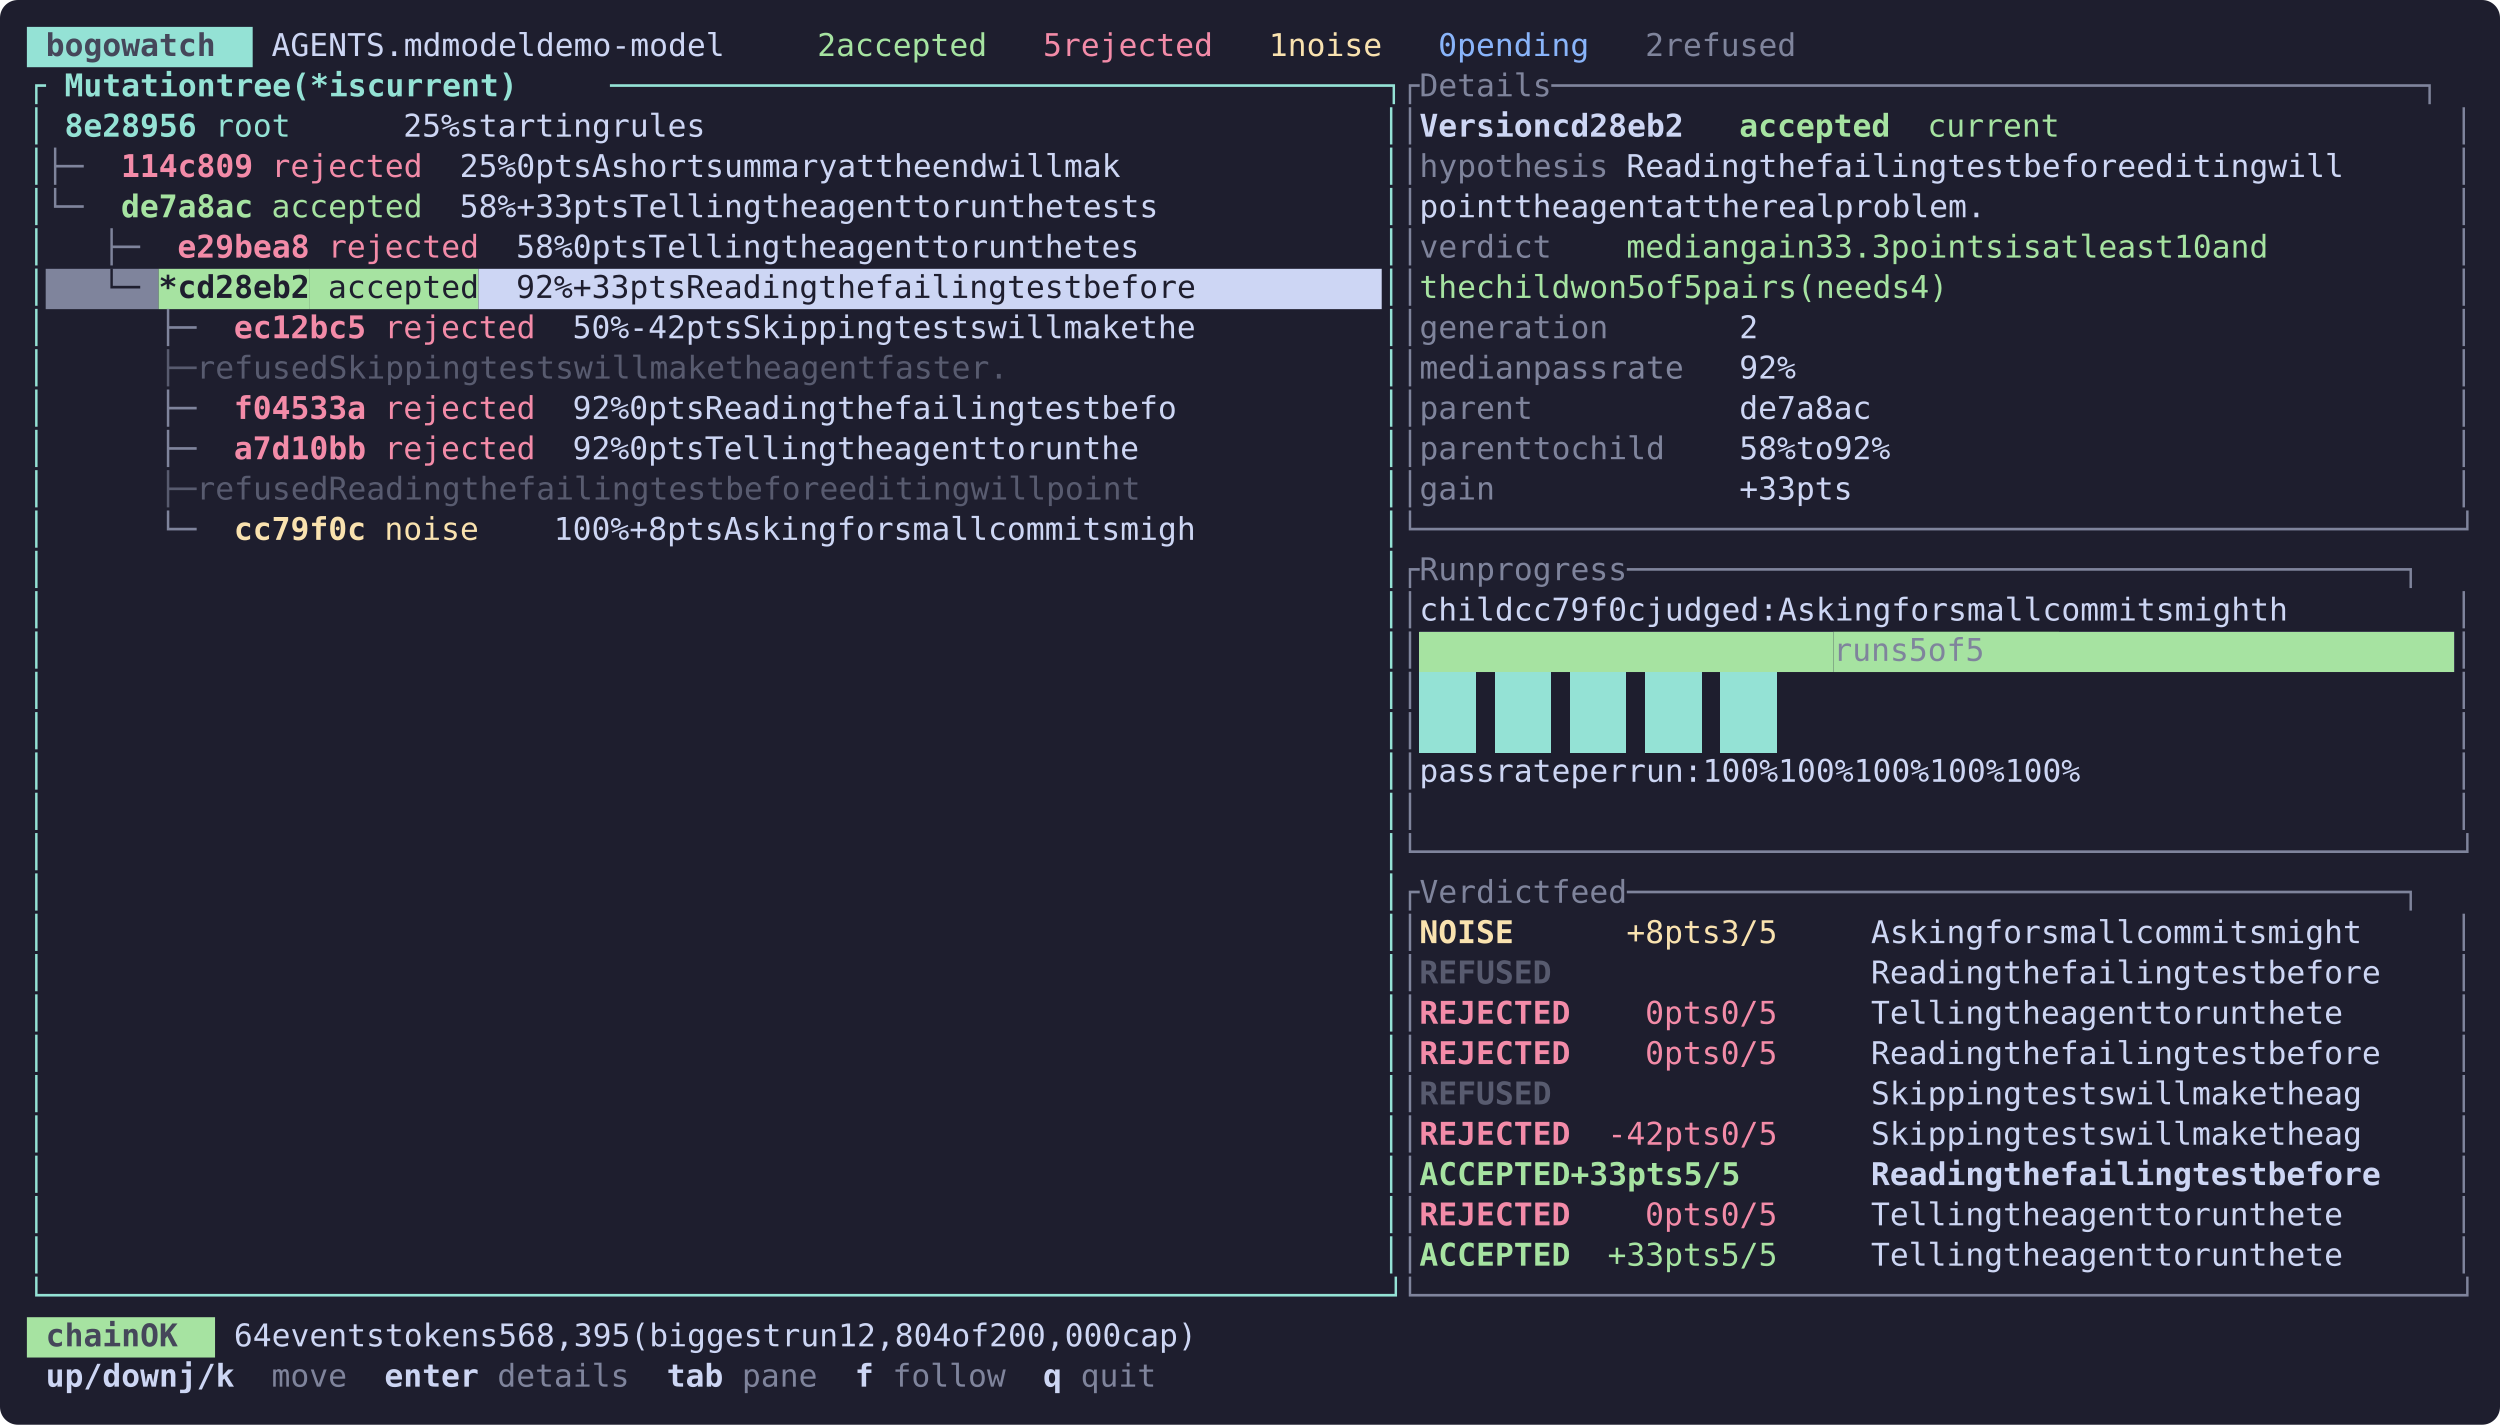
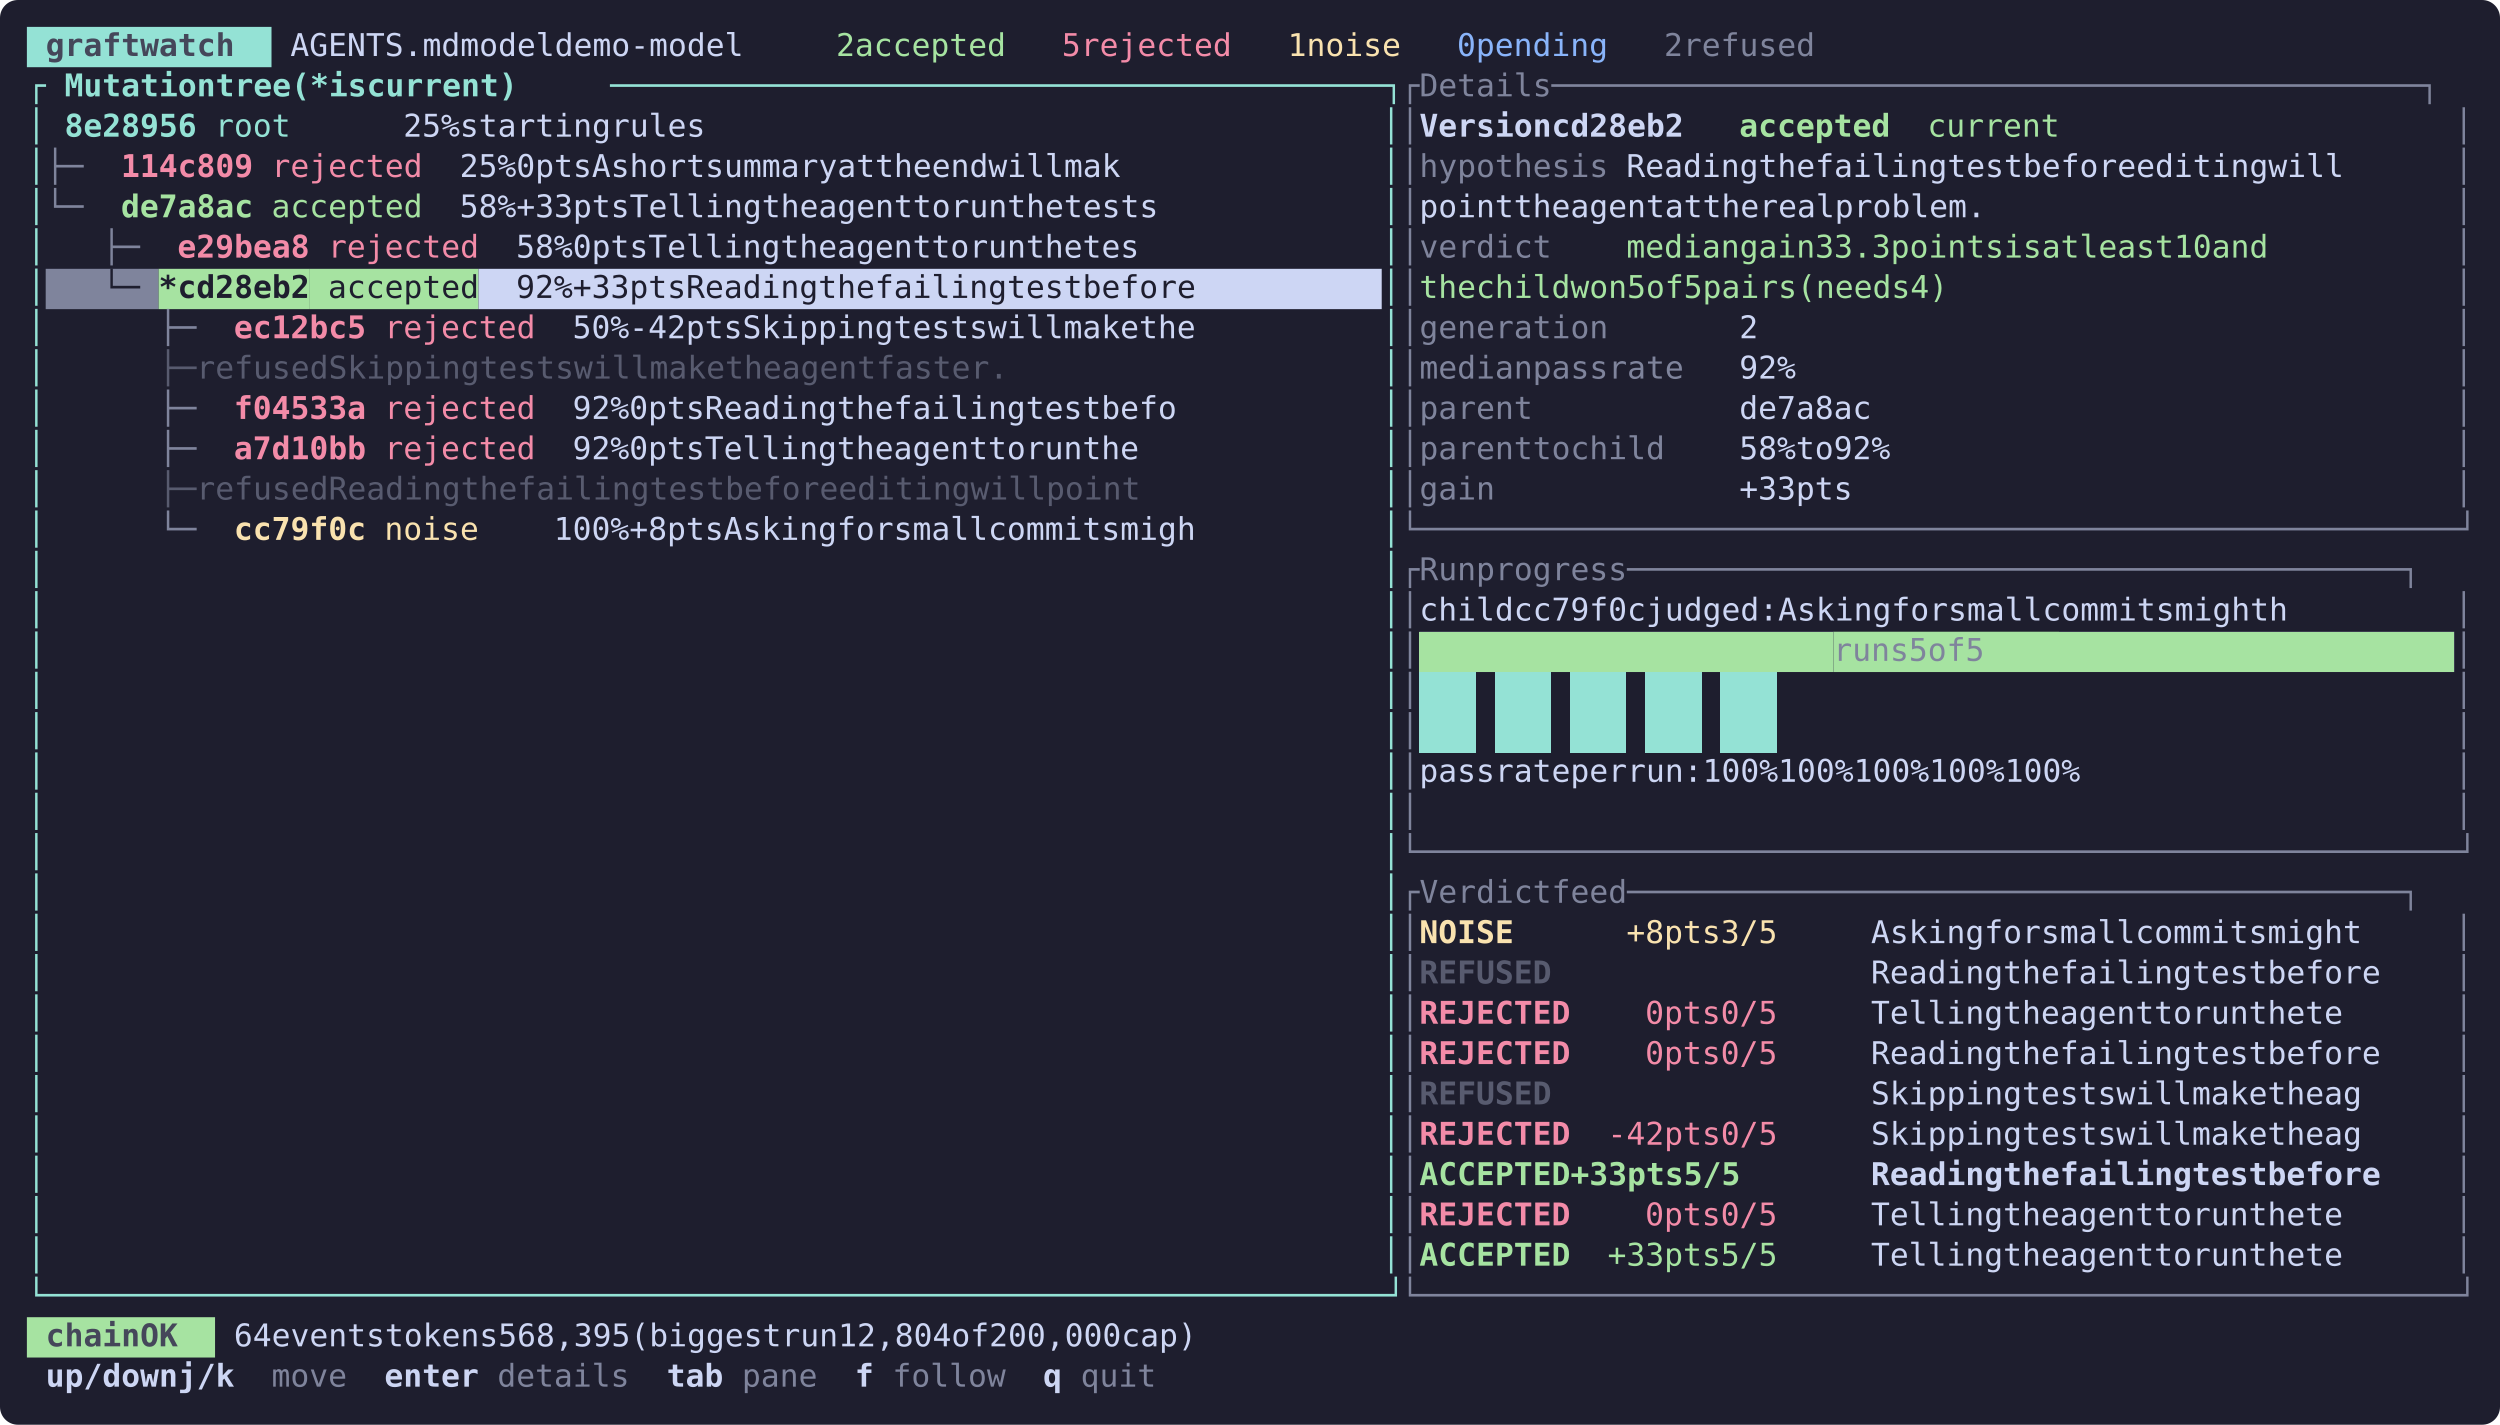
- <svg xmlns="http://www.w3.org/2000/svg" width="1116" height="636" viewBox="0 0 1116 636" role="img" aria-label="bogo watch screenshot">
+ <svg xmlns="http://www.w3.org/2000/svg" width="1116" height="636" viewBox="0 0 1116 636" role="img" aria-label="graft watch screenshot">
  <rect width="100%" height="100%" rx="8" fill="#1e1e2e" />
  <g font-family="DejaVu Sans Mono, Menlo, Consolas, monospace" font-size="14">
-     <rect x="12.0" y="12.0" width="100.8" height="18" fill="#94e2d5" />
-     <text x="20.4 28.8 37.2 45.6 62.4 70.8 79.2 87.6 96.0" y="25.0" fill="#45475a" font-weight="700">bogowatch</text>
-     <text x="121.2 129.6 138.0 146.4 154.8 163.2 171.6 180.0 188.4 213.6 222.0 230.4 238.8 247.2 264.0 272.4 280.8 289.2 297.6 306.0 314.4 322.8 331.2 339.6" y="25.0" fill="#cdd6f4">AGENTS.mdmodeldemo-model</text>
-     <text x="364.8 381.6 390.0 398.4 406.8 415.2 423.6 432.0 440.4" y="25.0" fill="#a6e3a1">2accepted</text>
-     <text x="465.6 482.4 490.8 499.2 507.6 516.0 524.4 532.8 541.2" y="25.0" fill="#f38ba8">5rejected</text>
-     <text x="566.4 583.2 591.6 600.0 608.4 616.8" y="25.0" fill="#f9e2af">1noise</text>
-     <text x="642.0 658.8 667.2 675.6 684.0 692.4 700.8 709.2" y="25.0" fill="#89b4fa">0pending</text>
-     <text x="734.4 751.2 759.6 768.0 776.4 784.8 793.2 801.6" y="25.0" fill="#7f849c">2refused</text>
+     <rect x="12.0" y="12.0" width="109.2" height="18" fill="#94e2d5" />
+     <text x="20.4 28.8 37.2 45.6 54.0 70.8 79.2 87.6 96.0 104.4" y="25.0" fill="#45475a" font-weight="700">graftwatch</text>
+     <text x="129.6 138.0 146.4 154.8 163.2 171.6 180.0 188.4 196.8 222.0 230.4 238.8 247.2 255.6 272.4 280.8 289.2 297.6 306.0 314.4 322.8 331.2 339.6 348.0" y="25.0" fill="#cdd6f4">AGENTS.mdmodeldemo-model</text>
+     <text x="373.2 390.0 398.4 406.8 415.2 423.6 432.0 440.4 448.8" y="25.0" fill="#a6e3a1">2accepted</text>
+     <text x="474.0 490.8 499.2 507.6 516.0 524.4 532.8 541.2 549.6" y="25.0" fill="#f38ba8">5rejected</text>
+     <text x="574.8 591.6 600.0 608.4 616.8 625.2" y="25.0" fill="#f9e2af">1noise</text>
+     <text x="650.4 667.2 675.6 684.0 692.4 700.8 709.2 717.6" y="25.0" fill="#89b4fa">0pending</text>
+     <text x="742.8 759.6 768.0 776.4 784.8 793.2 801.6 810.0" y="25.0" fill="#7f849c">2refused</text>
    <text x="12.0" y="43.0" fill="#94e2d5">┌</text>
    <text x="28.8 37.2 45.6 54.0 62.4 70.8 79.2 87.6 104.4 112.8 121.2 129.6 146.4 154.8 171.6 180.0 196.8 205.2 213.6 222.0 230.4 238.8 247.2 255.6" y="43.0" fill="#94e2d5" font-weight="700">Mutationtree(*iscurrent)</text>
    <text x="272.4 280.8 289.2 297.6 306.0 314.4 322.8 331.2 339.6 348.0 356.4 364.8 373.2 381.6 390.0 398.4 406.8 415.2 423.6 432.0 440.4 448.8 457.2 465.6 474.0 482.4 490.8 499.2 507.6 516.0 524.4 532.8 541.2 549.6 558.0 566.4 574.8 583.2 591.6 600.0 608.4 616.8" y="43.0" fill="#94e2d5">─────────────────────────────────────────┐</text>
    <text x="625.2 642.0 650.4 658.8 667.2 675.6 684.0 692.4 709.2 717.6 726.0 734.4 742.8 751.2 759.6 768.0 776.4 784.8 793.2 801.6 810.0 818.4 826.8 835.2 843.6 852.0 860.4 868.8 877.2 885.6 894.0 902.4 910.8 919.2 927.6 936.0 944.4 952.8 961.2 969.6 978.0 986.4 994.8 1003.2 1011.6 1020.0 1028.4 1036.8 1045.2 1053.6 1062.0 1070.4 1078.8 1087.2 1095.6" y="43.0" fill="#7f849c">┌Details──────────────────────────────────────────────┐</text>
    <text x="12.0" y="61.0" fill="#94e2d5">│</text>
    <text x="28.8 37.2 45.6 54.0 62.4 70.8 79.2" y="61.0" fill="#94e2d5" font-weight="700">8e28956</text>
    <text x="96.0 104.4 112.8 121.2" y="61.0" fill="#94e2d5">root</text>
    <text x="180.0 188.4 196.8 297.6 306.0 314.4 322.8 331.2 339.6 348.0 356.4 373.2 381.6 390.0 398.4 406.8" y="61.0" fill="#cdd6f4">25%startingrules</text>
    <text x="616.8" y="61.0" fill="#94e2d5">│</text>
    <text x="625.2" y="61.0" fill="#7f849c">│</text>
    <text x="633.6 642.0 650.4 658.8 667.2 675.6 684.0 700.8 709.2 717.6 726.0 734.4 742.8 751.2" y="61.0" fill="#cdd6f4" font-weight="700">Versioncd28eb2</text>
    <text x="776.4 784.8 793.2 801.6 810.0 818.4 826.8 835.2" y="61.0" fill="#a6e3a1" font-weight="700">accepted</text>
    <text x="860.4 868.8 877.2 885.6 894.0 902.4 910.8" y="61.0" fill="#a6e3a1">current</text>
    <text x="1095.6" y="61.0" fill="#7f849c">│</text>
    <text x="12.0" y="79.0" fill="#94e2d5">│</text>
    <text x="20.4 28.8" y="79.0" fill="#7f849c">├─</text>
    <text x="54.0 62.4 70.8 79.2 87.6 96.0 104.4" y="79.0" fill="#f38ba8" font-weight="700">114c809</text>
    <text x="121.2 129.6 138.0 146.4 154.8 163.2 171.6 180.0" y="79.0" fill="#f38ba8">rejected</text>
    <text x="205.2 213.6 222.0 264.0 280.8 289.2 297.6 322.8 339.6 348.0 356.4 364.8 373.2 390.0 398.4 406.8 415.2 423.6 432.0 440.4 457.2 465.6 482.4 490.8 499.2 516.0 524.4 532.8 549.6 558.0 566.4 574.8 591.6 600.0 608.4" y="79.0" fill="#cdd6f4">25%0ptsAshortsummaryattheendwillmak</text>
    <text x="616.8" y="79.0" fill="#94e2d5">│</text>
    <text x="625.2 633.6 642.0 650.4 658.8 667.2 675.6 684.0 692.4 700.8 709.2" y="79.0" fill="#7f849c">│hypothesis</text>
    <text x="726.0 734.4 742.8 751.2 759.6 768.0 776.4 793.2 801.6 810.0 826.8 835.2 843.6 852.0 860.4 868.8 877.2 894.0 902.4 910.8 919.2 936.0 944.4 952.8 961.2 969.6 978.0 994.8 1003.2 1011.6 1020.0 1028.4 1036.8 1045.2 1062.0 1070.4 1078.8 1087.2" y="79.0" fill="#cdd6f4">Readingthefailingtestbeforeeditingwill</text>
    <text x="1095.6" y="79.0" fill="#7f849c">│</text>
    <text x="12.0" y="97.0" fill="#94e2d5">│</text>
    <text x="20.4 28.8" y="97.0" fill="#7f849c">└─</text>
    <text x="54.0 62.4 70.8 79.2 87.6 96.0 104.4" y="97.0" fill="#a6e3a1" font-weight="700">de7a8ac</text>
    <text x="121.2 129.6 138.0 146.4 154.8 163.2 171.6 180.0" y="97.0" fill="#a6e3a1">accepted</text>
    <text x="205.2 213.6 222.0 247.2 255.6 264.0 280.8 289.2 297.6 322.8 331.2 339.6 348.0 356.4 364.8 373.2 390.0 398.4 406.8 423.6 432.0 440.4 448.8 457.2 474.0 482.4 499.2 507.6 516.0 532.8 541.2 549.6 566.4 574.8 583.2 591.6 608.4" y="97.0" fill="#cdd6f4">58%+33ptsTellingtheagenttorunthetests</text>
    <text x="616.8" y="97.0" fill="#94e2d5">│</text>
    <text x="625.2" y="97.0" fill="#7f849c">│</text>
    <text x="633.6 642.0 650.4 658.8 667.2 684.0 692.4 700.8 717.6 726.0 734.4 742.8 751.2 768.0 776.4 793.2 801.6 810.0 826.8 835.2 843.6 852.0 868.8 877.2 885.6 894.0 902.4 910.8 919.2 927.6" y="97.0" fill="#cdd6f4">pointtheagentattherealproblem.</text>
    <text x="1095.6" y="97.0" fill="#7f849c">│</text>
    <text x="12.0" y="115.0" fill="#94e2d5">│</text>
    <text x="45.6 54.0" y="115.0" fill="#7f849c">├─</text>
    <text x="79.2 87.6 96.0 104.4 112.8 121.2 129.6" y="115.0" fill="#f38ba8" font-weight="700">e29bea8</text>
    <text x="146.4 154.8 163.2 171.6 180.0 188.4 196.8 205.2" y="115.0" fill="#f38ba8">rejected</text>
    <text x="230.4 238.8 247.2 289.2 306.0 314.4 322.8 348.0 356.4 364.8 373.2 381.6 390.0 398.4 415.2 423.6 432.0 448.8 457.2 465.6 474.0 482.4 499.2 507.6 524.4 532.8 541.2 558.0 566.4 574.8 591.6 600.0 608.4" y="115.0" fill="#cdd6f4">58%0ptsTellingtheagenttorunthetes</text>
    <text x="616.8" y="115.0" fill="#94e2d5">│</text>
    <text x="625.2 633.6 642.0 650.4 658.8 667.2 675.6 684.0" y="115.0" fill="#7f849c">│verdict</text>
    <text x="726.0 734.4 742.8 751.2 759.6 768.0 784.8 793.2 801.6 810.0 826.8 835.2 843.6 852.0 868.8 877.2 885.6 894.0 902.4 910.8 927.6 936.0 952.8 961.2 978.0 986.4 994.8 1003.2 1011.6 1028.4 1036.8 1053.6 1062.0 1070.4" y="115.0" fill="#a6e3a1">mediangain33.3pointsisatleast10and</text>
    <text x="1095.6" y="115.0" fill="#7f849c">│</text>
    <rect x="20.4" y="120.0" width="50.4" height="18" fill="#7f849c" />
    <rect x="70.8" y="120.0" width="67.2" height="18" fill="#a6e3a1" />
    <rect x="138.0" y="120.0" width="75.6" height="18" fill="#a6e3a1" />
    <rect x="213.6" y="120.0" width="403.2" height="18" fill="#cdd6f4" />
    <text x="12.0" y="133.0" fill="#94e2d5">│</text>
    <text x="45.6 54.0" y="133.0" fill="#1e1e2e">└─</text>
    <text x="70.8 79.2 87.6 96.0 104.4 112.8 121.2 129.6" y="133.0" fill="#1e1e2e" font-weight="700">*cd28eb2</text>
    <text x="146.4 154.8 163.2 171.6 180.0 188.4 196.8 205.2" y="133.0" fill="#1e1e2e">accepted</text>
    <text x="230.4 238.8 247.2 272.4 280.8 289.2 306.0 314.4 322.8 348.0 356.4 364.8 373.2 381.6 390.0 398.4 415.2 423.6 432.0 448.8 457.2 465.6 474.0 482.4 490.8 499.2 516.0 524.4 532.8 541.2 558.0 566.4 574.8 583.2 591.6 600.0" y="133.0" fill="#1e1e2e">92%+33ptsReadingthefailingtestbefore</text>
    <text x="616.8" y="133.0" fill="#94e2d5">│</text>
    <text x="625.2" y="133.0" fill="#7f849c">│</text>
    <text x="633.6 642.0 650.4 667.2 675.6 684.0 692.4 700.8 717.6 726.0 734.4 751.2 768.0 776.4 793.2 810.0 818.4 826.8 835.2 843.6 860.4 868.8 877.2 885.6 894.0 902.4 919.2 927.6" y="133.0" fill="#a6e3a1">thechildwon5of5pairs(needs4)</text>
    <text x="1095.6" y="133.0" fill="#7f849c">│</text>
    <text x="12.0" y="151.0" fill="#94e2d5">│</text>
    <text x="70.8 79.2" y="151.0" fill="#7f849c">├─</text>
    <text x="104.4 112.8 121.2 129.6 138.0 146.4 154.8" y="151.0" fill="#f38ba8" font-weight="700">ec12bc5</text>
    <text x="171.6 180.0 188.4 196.8 205.2 213.6 222.0 230.4" y="151.0" fill="#f38ba8">rejected</text>
    <text x="255.6 264.0 272.4 297.6 306.0 314.4 331.2 339.6 348.0 373.2 381.6 390.0 398.4 406.8 415.2 423.6 432.0 448.8 457.2 465.6 474.0 482.4 499.2 507.6 516.0 524.4 541.2 549.6 558.0 566.4 583.2 591.6 600.0" y="151.0" fill="#cdd6f4">50%-42ptsSkippingtestswillmakethe</text>
    <text x="616.8" y="151.0" fill="#94e2d5">│</text>
    <text x="625.2 633.6 642.0 650.4 658.8 667.2 675.6 684.0 692.4 700.8 709.2" y="151.0" fill="#7f849c">│generation</text>
    <text x="776.4" y="151.0" fill="#cdd6f4">2</text>
    <text x="1095.6" y="151.0" fill="#7f849c">│</text>
    <text x="12.0" y="169.0" fill="#94e2d5">│</text>
    <text x="70.8 79.2 112.8 121.2 129.6 138.0 146.4 154.8 163.2 188.4 196.8 205.2 213.6 222.0 230.4 238.8 247.2 264.0 272.4 280.8 289.2 297.6 314.4 322.8 331.2 339.6 356.4 364.8 373.2 381.6 398.4 406.8 415.2 432.0 440.4 448.8 457.2 465.6 482.4 490.8 499.2 507.6 516.0 524.4 532.8" y="169.0" fill="#7f849c" fill-opacity="0.6">├─refusedSkippingtestswillmaketheagentfaster.</text>
    <text x="616.8" y="169.0" fill="#94e2d5">│</text>
    <text x="625.2 633.6 642.0 650.4 658.8 667.2 675.6 692.4 700.8 709.2 717.6 734.4 742.8 751.2 759.6" y="169.0" fill="#7f849c">│medianpassrate</text>
    <text x="776.4 784.8 793.2" y="169.0" fill="#cdd6f4">92%</text>
    <text x="1095.6" y="169.0" fill="#7f849c">│</text>
    <text x="12.0" y="187.0" fill="#94e2d5">│</text>
    <text x="70.8 79.2" y="187.0" fill="#7f849c">├─</text>
    <text x="104.4 112.8 121.2 129.6 138.0 146.4 154.8" y="187.0" fill="#f38ba8" font-weight="700">f04533a</text>
    <text x="171.6 180.0 188.4 196.8 205.2 213.6 222.0 230.4" y="187.0" fill="#f38ba8">rejected</text>
    <text x="255.6 264.0 272.4 314.4 331.2 339.6 348.0 373.2 381.6 390.0 398.4 406.8 415.2 423.6 440.4 448.8 457.2 474.0 482.4 490.8 499.2 507.6 516.0 524.4 541.2 549.6 558.0 566.4 583.2 591.6 600.0 608.4" y="187.0" fill="#cdd6f4">92%0ptsReadingthefailingtestbefo</text>
    <text x="616.8" y="187.0" fill="#94e2d5">│</text>
    <text x="625.2 633.6 642.0 650.4 658.8 667.2 675.6" y="187.0" fill="#7f849c">│parent</text>
    <text x="776.4 784.8 793.2 801.6 810.0 818.4 826.8" y="187.0" fill="#cdd6f4">de7a8ac</text>
    <text x="1095.6" y="187.0" fill="#7f849c">│</text>
    <text x="12.0" y="205.0" fill="#94e2d5">│</text>
    <text x="70.8 79.2" y="205.0" fill="#7f849c">├─</text>
    <text x="104.4 112.8 121.2 129.6 138.0 146.4 154.8" y="205.0" fill="#f38ba8" font-weight="700">a7d10bb</text>
    <text x="171.6 180.0 188.4 196.8 205.2 213.6 222.0 230.4" y="205.0" fill="#f38ba8">rejected</text>
    <text x="255.6 264.0 272.4 314.4 331.2 339.6 348.0 373.2 381.6 390.0 398.4 406.8 415.2 423.6 440.4 448.8 457.2 474.0 482.4 490.8 499.2 507.6 524.4 532.8 549.6 558.0 566.4 583.2 591.6 600.0" y="205.0" fill="#cdd6f4">92%0ptsTellingtheagenttorunthe</text>
    <text x="616.8" y="205.0" fill="#94e2d5">│</text>
    <text x="625.2 633.6 642.0 650.4 658.8 667.2 675.6 692.4 700.8 717.6 726.0 734.4 742.8 751.2" y="205.0" fill="#7f849c">│parenttochild</text>
    <text x="776.4 784.8 793.2 810.0 818.4 835.2 843.6 852.0" y="205.0" fill="#cdd6f4">58%to92%</text>
    <text x="1095.6" y="205.0" fill="#7f849c">│</text>
    <text x="12.0" y="223.0" fill="#94e2d5">│</text>
    <text x="70.8 79.2 112.8 121.2 129.6 138.0 146.4 154.8 163.2 188.4 196.8 205.2 213.6 222.0 230.4 238.8 255.6 264.0 272.4 289.2 297.6 306.0 314.4 322.8 331.2 339.6 356.4 364.8 373.2 381.6 398.4 406.8 415.2 423.6 432.0 440.4 457.2 465.6 474.0 482.4 490.8 499.2 507.6 524.4 532.8 541.2 549.6 566.4 574.8 583.2 591.6 600.0" y="223.0" fill="#7f849c" fill-opacity="0.6">├─refusedReadingthefailingtestbeforeeditingwillpoint</text>
    <text x="616.8" y="223.0" fill="#94e2d5">│</text>
    <text x="625.2 633.6 642.0 650.4 658.8" y="223.0" fill="#7f849c">│gain</text>
    <text x="776.4 784.8 793.2 810.0 818.4 826.8" y="223.0" fill="#cdd6f4">+33pts</text>
    <text x="1095.6" y="223.0" fill="#7f849c">│</text>
    <text x="12.0" y="241.0" fill="#94e2d5">│</text>
    <text x="70.8 79.2" y="241.0" fill="#7f849c">└─</text>
    <text x="104.4 112.8 121.2 129.6 138.0 146.4 154.8" y="241.0" fill="#f9e2af" font-weight="700">cc79f0c</text>
    <text x="171.6 180.0 188.4 196.8 205.2" y="241.0" fill="#f9e2af">noise</text>
    <text x="247.2 255.6 264.0 272.4 306.0 314.4 331.2 339.6 348.0 373.2 381.6 390.0 398.4 406.8 415.2 432.0 440.4 448.8 465.6 474.0 482.4 490.8 499.2 516.0 524.4 532.8 541.2 549.6 558.0 566.4 583.2 591.6 600.0 608.4" y="241.0" fill="#cdd6f4">100%+8ptsAskingforsmallcommitsmigh</text>
    <text x="616.8" y="241.0" fill="#94e2d5">│</text>
    <text x="625.2 633.6 642.0 650.4 658.8 667.2 675.6 684.0 692.4 700.8 709.2 717.6 726.0 734.4 742.8 751.2 759.6 768.0 776.4 784.8 793.2 801.6 810.0 818.4 826.8 835.2 843.6 852.0 860.4 868.8 877.2 885.6 894.0 902.4 910.8 919.2 927.6 936.0 944.4 952.8 961.2 969.6 978.0 986.4 994.8 1003.2 1011.6 1020.0 1028.4 1036.8 1045.2 1053.6 1062.0 1070.4 1078.8 1087.2 1095.6" y="241.0" fill="#7f849c">└───────────────────────────────────────────────────────┘</text>
    <text x="12.0" y="259.0" fill="#94e2d5">│</text>
    <text x="616.8" y="259.0" fill="#94e2d5">│</text>
    <text x="625.2 642.0 650.4 658.8 675.6 684.0 692.4 700.8 709.2 717.6 726.0 734.4 751.2 759.6 768.0 776.4 784.8 793.2 801.6 810.0 818.4 826.8 835.2 843.6 852.0 860.4 868.8 877.2 885.6 894.0 902.4 910.8 919.2 927.6 936.0 944.4 952.8 961.2 969.6 978.0 986.4 994.8 1003.2 1011.6 1020.0 1028.4 1036.8 1045.2 1053.6 1062.0 1070.4 1078.8 1087.2 1095.6" y="259.0" fill="#7f849c">┌Runprogress─────────────────────────────────────────┐</text>
    <text x="12.0" y="277.0" fill="#94e2d5">│</text>
    <text x="616.8" y="277.0" fill="#94e2d5">│</text>
    <text x="625.2" y="277.0" fill="#7f849c">│</text>
    <text x="633.6 642.0 650.4 658.8 667.2 684.0 692.4 700.8 709.2 717.6 726.0 734.4 759.6 768.0 776.4 784.8 793.2 801.6 810.0 826.8 835.2 843.6 852.0 860.4 868.8 885.6 894.0 902.4 919.2 927.6 936.0 944.4 952.8 969.6 978.0 986.4 994.8 1003.2 1011.6 1020.0 1036.8 1045.2 1053.6 1062.0 1070.4 1087.2" y="277.0" fill="#cdd6f4">childcc79f0cjudged:Askingforsmallcommitsmighth</text>
    <text x="1095.6" y="277.0" fill="#7f849c">│</text>
    <rect x="633.6" y="282.0" width="184.8" height="18" fill="#7f849c" />
    <rect x="818.4" y="282.0" width="100.8" height="18" fill="#a6e3a1" />
    <rect x="919.2" y="282.0" width="176.4" height="18" fill="#7f849c" />
    <rect x="633.60" y="282.00" width="8.40" height="18.00" fill="#a6e3a1" shape-rendering="crispEdges" />
    <rect x="642.00" y="282.00" width="8.40" height="18.00" fill="#a6e3a1" shape-rendering="crispEdges" />
    <rect x="650.40" y="282.00" width="8.40" height="18.00" fill="#a6e3a1" shape-rendering="crispEdges" />
    <rect x="658.80" y="282.00" width="8.40" height="18.00" fill="#a6e3a1" shape-rendering="crispEdges" />
    <rect x="667.20" y="282.00" width="8.40" height="18.00" fill="#a6e3a1" shape-rendering="crispEdges" />
    <rect x="675.60" y="282.00" width="8.40" height="18.00" fill="#a6e3a1" shape-rendering="crispEdges" />
    <rect x="684.00" y="282.00" width="8.40" height="18.00" fill="#a6e3a1" shape-rendering="crispEdges" />
    <rect x="692.40" y="282.00" width="8.40" height="18.00" fill="#a6e3a1" shape-rendering="crispEdges" />
    <rect x="700.80" y="282.00" width="8.40" height="18.00" fill="#a6e3a1" shape-rendering="crispEdges" />
    <rect x="709.20" y="282.00" width="8.40" height="18.00" fill="#a6e3a1" shape-rendering="crispEdges" />
    <rect x="717.60" y="282.00" width="8.40" height="18.00" fill="#a6e3a1" shape-rendering="crispEdges" />
    <rect x="726.00" y="282.00" width="8.40" height="18.00" fill="#a6e3a1" shape-rendering="crispEdges" />
    <rect x="734.40" y="282.00" width="8.40" height="18.00" fill="#a6e3a1" shape-rendering="crispEdges" />
    <rect x="742.80" y="282.00" width="8.40" height="18.00" fill="#a6e3a1" shape-rendering="crispEdges" />
    <rect x="751.20" y="282.00" width="8.40" height="18.00" fill="#a6e3a1" shape-rendering="crispEdges" />
    <rect x="759.60" y="282.00" width="8.40" height="18.00" fill="#a6e3a1" shape-rendering="crispEdges" />
    <rect x="768.00" y="282.00" width="8.40" height="18.00" fill="#a6e3a1" shape-rendering="crispEdges" />
    <rect x="776.40" y="282.00" width="8.40" height="18.00" fill="#a6e3a1" shape-rendering="crispEdges" />
    <rect x="784.80" y="282.00" width="8.40" height="18.00" fill="#a6e3a1" shape-rendering="crispEdges" />
    <rect x="793.20" y="282.00" width="8.40" height="18.00" fill="#a6e3a1" shape-rendering="crispEdges" />
    <rect x="801.60" y="282.00" width="8.40" height="18.00" fill="#a6e3a1" shape-rendering="crispEdges" />
    <rect x="810.00" y="282.00" width="8.40" height="18.00" fill="#a6e3a1" shape-rendering="crispEdges" />
    <rect x="919.20" y="282.00" width="8.40" height="18.00" fill="#a6e3a1" shape-rendering="crispEdges" />
    <rect x="927.60" y="282.00" width="8.40" height="18.00" fill="#a6e3a1" shape-rendering="crispEdges" />
    <rect x="936.00" y="282.00" width="8.40" height="18.00" fill="#a6e3a1" shape-rendering="crispEdges" />
    <rect x="944.40" y="282.00" width="8.40" height="18.00" fill="#a6e3a1" shape-rendering="crispEdges" />
    <rect x="952.80" y="282.00" width="8.40" height="18.00" fill="#a6e3a1" shape-rendering="crispEdges" />
    <rect x="961.20" y="282.00" width="8.40" height="18.00" fill="#a6e3a1" shape-rendering="crispEdges" />
    <rect x="969.60" y="282.00" width="8.40" height="18.00" fill="#a6e3a1" shape-rendering="crispEdges" />
    <rect x="978.00" y="282.00" width="8.40" height="18.00" fill="#a6e3a1" shape-rendering="crispEdges" />
    <rect x="986.40" y="282.00" width="8.40" height="18.00" fill="#a6e3a1" shape-rendering="crispEdges" />
    <rect x="994.80" y="282.00" width="8.40" height="18.00" fill="#a6e3a1" shape-rendering="crispEdges" />
    <rect x="1003.20" y="282.00" width="8.40" height="18.00" fill="#a6e3a1" shape-rendering="crispEdges" />
    <rect x="1011.60" y="282.00" width="8.40" height="18.00" fill="#a6e3a1" shape-rendering="crispEdges" />
    <rect x="1020.00" y="282.00" width="8.40" height="18.00" fill="#a6e3a1" shape-rendering="crispEdges" />
    <rect x="1028.40" y="282.00" width="8.40" height="18.00" fill="#a6e3a1" shape-rendering="crispEdges" />
    <rect x="1036.80" y="282.00" width="8.40" height="18.00" fill="#a6e3a1" shape-rendering="crispEdges" />
    <rect x="1045.20" y="282.00" width="8.40" height="18.00" fill="#a6e3a1" shape-rendering="crispEdges" />
    <rect x="1053.60" y="282.00" width="8.40" height="18.00" fill="#a6e3a1" shape-rendering="crispEdges" />
    <rect x="1062.00" y="282.00" width="8.40" height="18.00" fill="#a6e3a1" shape-rendering="crispEdges" />
    <rect x="1070.40" y="282.00" width="8.40" height="18.00" fill="#a6e3a1" shape-rendering="crispEdges" />
    <rect x="1078.80" y="282.00" width="8.40" height="18.00" fill="#a6e3a1" shape-rendering="crispEdges" />
    <rect x="1087.20" y="282.00" width="8.40" height="18.00" fill="#a6e3a1" shape-rendering="crispEdges" />
    <text x="12.0" y="295.0" fill="#94e2d5">│</text>
    <text x="616.8" y="295.0" fill="#94e2d5">│</text>
    <text x="625.2" y="295.0" fill="#7f849c">│</text>
    <text x="818.4 826.8 835.2 843.6 860.4 877.2 885.6 902.4" y="295.0" fill="#7f849c">runs5of5</text>
    <text x="1095.6" y="295.0" fill="#7f849c">│</text>
    <rect x="633.60" y="300.00" width="8.40" height="18.00" fill="#94e2d5" shape-rendering="crispEdges" />
    <rect x="642.00" y="300.00" width="8.40" height="18.00" fill="#94e2d5" shape-rendering="crispEdges" />
    <rect x="650.40" y="300.00" width="8.40" height="18.00" fill="#94e2d5" shape-rendering="crispEdges" />
    <rect x="667.20" y="300.00" width="8.40" height="18.00" fill="#94e2d5" shape-rendering="crispEdges" />
    <rect x="675.60" y="300.00" width="8.40" height="18.00" fill="#94e2d5" shape-rendering="crispEdges" />
    <rect x="684.00" y="300.00" width="8.40" height="18.00" fill="#94e2d5" shape-rendering="crispEdges" />
    <rect x="700.80" y="300.00" width="8.40" height="18.00" fill="#94e2d5" shape-rendering="crispEdges" />
    <rect x="709.20" y="300.00" width="8.40" height="18.00" fill="#94e2d5" shape-rendering="crispEdges" />
    <rect x="717.60" y="300.00" width="8.40" height="18.00" fill="#94e2d5" shape-rendering="crispEdges" />
    <rect x="734.40" y="300.00" width="8.40" height="18.00" fill="#94e2d5" shape-rendering="crispEdges" />
    <rect x="742.80" y="300.00" width="8.40" height="18.00" fill="#94e2d5" shape-rendering="crispEdges" />
    <rect x="751.20" y="300.00" width="8.40" height="18.00" fill="#94e2d5" shape-rendering="crispEdges" />
    <rect x="768.00" y="300.00" width="8.40" height="18.00" fill="#94e2d5" shape-rendering="crispEdges" />
    <rect x="776.40" y="300.00" width="8.40" height="18.00" fill="#94e2d5" shape-rendering="crispEdges" />
    <rect x="784.80" y="300.00" width="8.40" height="18.00" fill="#94e2d5" shape-rendering="crispEdges" />
    <text x="12.0" y="313.0" fill="#94e2d5">│</text>
    <text x="616.8" y="313.0" fill="#94e2d5">│</text>
    <text x="625.2" y="313.0" fill="#7f849c">│</text>
    <text x="1095.6" y="313.0" fill="#7f849c">│</text>
    <rect x="633.60" y="318.00" width="8.40" height="18.00" fill="#94e2d5" shape-rendering="crispEdges" />
    <rect x="642.00" y="318.00" width="8.40" height="18.00" fill="#94e2d5" shape-rendering="crispEdges" />
    <rect x="650.40" y="318.00" width="8.40" height="18.00" fill="#94e2d5" shape-rendering="crispEdges" />
    <rect x="667.20" y="318.00" width="8.40" height="18.00" fill="#94e2d5" shape-rendering="crispEdges" />
    <rect x="675.60" y="318.00" width="8.40" height="18.00" fill="#94e2d5" shape-rendering="crispEdges" />
    <rect x="684.00" y="318.00" width="8.40" height="18.00" fill="#94e2d5" shape-rendering="crispEdges" />
    <rect x="700.80" y="318.00" width="8.40" height="18.00" fill="#94e2d5" shape-rendering="crispEdges" />
    <rect x="709.20" y="318.00" width="8.40" height="18.00" fill="#94e2d5" shape-rendering="crispEdges" />
    <rect x="717.60" y="318.00" width="8.40" height="18.00" fill="#94e2d5" shape-rendering="crispEdges" />
    <rect x="734.40" y="318.00" width="8.40" height="18.00" fill="#94e2d5" shape-rendering="crispEdges" />
    <rect x="742.80" y="318.00" width="8.40" height="18.00" fill="#94e2d5" shape-rendering="crispEdges" />
    <rect x="751.20" y="318.00" width="8.40" height="18.00" fill="#94e2d5" shape-rendering="crispEdges" />
    <rect x="768.00" y="318.00" width="8.40" height="18.00" fill="#94e2d5" shape-rendering="crispEdges" />
    <rect x="776.40" y="318.00" width="8.40" height="18.00" fill="#94e2d5" shape-rendering="crispEdges" />
    <rect x="784.80" y="318.00" width="8.40" height="18.00" fill="#94e2d5" shape-rendering="crispEdges" />
    <text x="12.0" y="331.0" fill="#94e2d5">│</text>
    <text x="616.8" y="331.0" fill="#94e2d5">│</text>
    <text x="625.2" y="331.0" fill="#7f849c">│</text>
    <text x="1095.6" y="331.0" fill="#7f849c">│</text>
    <text x="12.0" y="349.0" fill="#94e2d5">│</text>
    <text x="616.8" y="349.0" fill="#94e2d5">│</text>
    <text x="625.2" y="349.0" fill="#7f849c">│</text>
    <text x="633.6 642.0 650.4 658.8 675.6 684.0 692.4 700.8 717.6 726.0 734.4 751.2 759.6 768.0 776.4 793.2 801.6 810.0 818.4 835.2 843.6 852.0 860.4 877.2 885.6 894.0 902.4 919.2 927.6 936.0 944.4 961.2 969.6 978.0 986.4" y="349.0" fill="#cdd6f4">passrateperrun:100%100%100%100%100%</text>
    <text x="1095.6" y="349.0" fill="#7f849c">│</text>
    <text x="12.0" y="367.0" fill="#94e2d5">│</text>
    <text x="616.8" y="367.0" fill="#94e2d5">│</text>
    <text x="625.2" y="367.0" fill="#7f849c">│</text>
    <text x="1095.6" y="367.0" fill="#7f849c">│</text>
    <text x="12.0" y="385.0" fill="#94e2d5">│</text>
    <text x="616.8" y="385.0" fill="#94e2d5">│</text>
    <text x="625.2 633.6 642.0 650.4 658.8 667.2 675.6 684.0 692.4 700.8 709.2 717.6 726.0 734.4 742.8 751.2 759.6 768.0 776.4 784.8 793.2 801.6 810.0 818.4 826.8 835.2 843.6 852.0 860.4 868.8 877.2 885.6 894.0 902.4 910.8 919.2 927.6 936.0 944.4 952.8 961.2 969.6 978.0 986.4 994.8 1003.2 1011.6 1020.0 1028.4 1036.8 1045.2 1053.6 1062.0 1070.4 1078.8 1087.2 1095.6" y="385.0" fill="#7f849c">└───────────────────────────────────────────────────────┘</text>
    <text x="12.0" y="403.0" fill="#94e2d5">│</text>
    <text x="616.8" y="403.0" fill="#94e2d5">│</text>
    <text x="625.2 642.0 650.4 658.8 667.2 675.6 684.0 692.4 709.2 717.6 726.0 734.4 751.2 759.6 768.0 776.4 784.8 793.2 801.6 810.0 818.4 826.8 835.2 843.6 852.0 860.4 868.8 877.2 885.6 894.0 902.4 910.8 919.2 927.6 936.0 944.4 952.8 961.2 969.6 978.0 986.4 994.8 1003.2 1011.6 1020.0 1028.4 1036.8 1045.2 1053.6 1062.0 1070.4 1078.8 1087.2 1095.6" y="403.0" fill="#7f849c">┌Verdictfeed─────────────────────────────────────────┐</text>
    <text x="12.0" y="421.0" fill="#94e2d5">│</text>
    <text x="616.8" y="421.0" fill="#94e2d5">│</text>
    <text x="625.2" y="421.0" fill="#7f849c">│</text>
    <text x="633.6 642.0 650.4 658.8 667.2" y="421.0" fill="#f9e2af" font-weight="700">NOISE</text>
    <text x="726.0 734.4 751.2 759.6 768.0 793.2 801.6 810.0" y="421.0" fill="#f9e2af">+8pts3/5</text>
    <text x="835.2 843.6 852.0 860.4 868.8 877.2 894.0 902.4 910.8 927.6 936.0 944.4 952.8 961.2 978.0 986.4 994.8 1003.2 1011.6 1020.0 1028.4 1045.2 1053.6 1062.0 1070.4 1078.8" y="421.0" fill="#cdd6f4">Askingforsmallcommitsmight</text>
    <text x="1095.6" y="421.0" fill="#7f849c">│</text>
    <text x="12.0" y="439.0" fill="#94e2d5">│</text>
    <text x="616.8" y="439.0" fill="#94e2d5">│</text>
    <text x="625.2" y="439.0" fill="#7f849c">│</text>
    <text x="633.6 642.0 650.4 658.8 667.2 675.6 684.0" y="439.0" fill="#7f849c" font-weight="700" fill-opacity="0.6">REFUSED</text>
    <text x="835.2 843.6 852.0 860.4 868.8 877.2 885.6 902.4 910.8 919.2 936.0 944.4 952.8 961.2 969.6 978.0 986.4 1003.2 1011.6 1020.0 1028.4 1045.2 1053.6 1062.0 1070.4 1078.8 1087.2" y="439.0" fill="#cdd6f4">Readingthefailingtestbefore</text>
    <text x="1095.6" y="439.0" fill="#7f849c">│</text>
    <text x="12.0" y="457.0" fill="#94e2d5">│</text>
    <text x="616.8" y="457.0" fill="#94e2d5">│</text>
    <text x="625.2" y="457.0" fill="#7f849c">│</text>
    <text x="633.6 642.0 650.4 658.8 667.2 675.6 684.0 692.4" y="457.0" fill="#f38ba8" font-weight="700">REJECTED</text>
    <text x="734.4 751.2 759.6 768.0 793.2 801.6 810.0" y="457.0" fill="#f38ba8">0pts0/5</text>
    <text x="835.2 843.6 852.0 860.4 868.8 877.2 885.6 902.4 910.8 919.2 936.0 944.4 952.8 961.2 969.6 986.4 994.8 1011.6 1020.0 1028.4 1045.2 1053.6 1062.0 1078.8 1087.2" y="457.0" fill="#cdd6f4">Tellingtheagenttorunthete</text>
    <text x="1095.6" y="457.0" fill="#7f849c">│</text>
    <text x="12.0" y="475.0" fill="#94e2d5">│</text>
    <text x="616.8" y="475.0" fill="#94e2d5">│</text>
    <text x="625.2" y="475.0" fill="#7f849c">│</text>
    <text x="633.6 642.0 650.4 658.8 667.2 675.6 684.0 692.4" y="475.0" fill="#f38ba8" font-weight="700">REJECTED</text>
    <text x="734.4 751.2 759.6 768.0 793.2 801.6 810.0" y="475.0" fill="#f38ba8">0pts0/5</text>
    <text x="835.2 843.6 852.0 860.4 868.8 877.2 885.6 902.4 910.8 919.2 936.0 944.4 952.8 961.2 969.6 978.0 986.4 1003.2 1011.6 1020.0 1028.4 1045.2 1053.6 1062.0 1070.4 1078.8 1087.2" y="475.0" fill="#cdd6f4">Readingthefailingtestbefore</text>
    <text x="1095.6" y="475.0" fill="#7f849c">│</text>
    <text x="12.0" y="493.0" fill="#94e2d5">│</text>
    <text x="616.8" y="493.0" fill="#94e2d5">│</text>
    <text x="625.2" y="493.0" fill="#7f849c">│</text>
    <text x="633.6 642.0 650.4 658.8 667.2 675.6 684.0" y="493.0" fill="#7f849c" font-weight="700" fill-opacity="0.6">REFUSED</text>
    <text x="835.2 843.6 852.0 860.4 868.8 877.2 885.6 894.0 910.8 919.2 927.6 936.0 944.4 961.2 969.6 978.0 986.4 1003.2 1011.6 1020.0 1028.4 1045.2 1053.6 1062.0 1078.8 1087.2" y="493.0" fill="#cdd6f4">Skippingtestswillmaketheag</text>
    <text x="1095.6" y="493.0" fill="#7f849c">│</text>
    <text x="12.0" y="511.0" fill="#94e2d5">│</text>
    <text x="616.8" y="511.0" fill="#94e2d5">│</text>
    <text x="625.2" y="511.0" fill="#7f849c">│</text>
    <text x="633.6 642.0 650.4 658.8 667.2 675.6 684.0 692.4" y="511.0" fill="#f38ba8" font-weight="700">REJECTED</text>
    <text x="717.6 726.0 734.4 751.2 759.6 768.0 793.2 801.6 810.0" y="511.0" fill="#f38ba8">-42pts0/5</text>
    <text x="835.2 843.6 852.0 860.4 868.8 877.2 885.6 894.0 910.8 919.2 927.6 936.0 944.4 961.2 969.6 978.0 986.4 1003.2 1011.6 1020.0 1028.4 1045.2 1053.6 1062.0 1078.8 1087.2" y="511.0" fill="#cdd6f4">Skippingtestswillmaketheag</text>
    <text x="1095.6" y="511.0" fill="#7f849c">│</text>
    <text x="12.0" y="529.0" fill="#94e2d5">│</text>
    <text x="616.8" y="529.0" fill="#94e2d5">│</text>
    <text x="625.2" y="529.0" fill="#7f849c">│</text>
    <text x="633.6 642.0 650.4 658.8 667.2 675.6 684.0 692.4 717.6 726.0 734.4 751.2 759.6 768.0 793.2 801.6 810.0" y="529.0" fill="#a6e3a1" font-weight="700">ACCEPTED+33pts5/5</text>
    <text x="835.2 843.6 852.0 860.4 868.8 877.2 885.6 902.4 910.8 919.2 936.0 944.4 952.8 961.2 969.6 978.0 986.4 1003.2 1011.6 1020.0 1028.4 1045.2 1053.6 1062.0 1070.4 1078.8 1087.2" y="529.0" fill="#cdd6f4" font-weight="700">Readingthefailingtestbefore</text>
    <text x="1095.6" y="529.0" fill="#7f849c">│</text>
    <text x="12.0" y="547.0" fill="#94e2d5">│</text>
    <text x="616.8" y="547.0" fill="#94e2d5">│</text>
    <text x="625.2" y="547.0" fill="#7f849c">│</text>
    <text x="633.6 642.0 650.4 658.8 667.2 675.6 684.0 692.4" y="547.0" fill="#f38ba8" font-weight="700">REJECTED</text>
    <text x="734.4 751.2 759.6 768.0 793.2 801.6 810.0" y="547.0" fill="#f38ba8">0pts0/5</text>
    <text x="835.2 843.6 852.0 860.4 868.8 877.2 885.6 902.4 910.8 919.2 936.0 944.4 952.8 961.2 969.6 986.4 994.8 1011.6 1020.0 1028.4 1045.2 1053.6 1062.0 1078.8 1087.2" y="547.0" fill="#cdd6f4">Tellingtheagenttorunthete</text>
    <text x="1095.6" y="547.0" fill="#7f849c">│</text>
    <text x="12.0" y="565.0" fill="#94e2d5">│</text>
    <text x="616.8" y="565.0" fill="#94e2d5">│</text>
    <text x="625.2" y="565.0" fill="#7f849c">│</text>
    <text x="633.6 642.0 650.4 658.8 667.2 675.6 684.0 692.4" y="565.0" fill="#a6e3a1" font-weight="700">ACCEPTED</text>
    <text x="717.6 726.0 734.4 751.2 759.6 768.0 793.2 801.6 810.0" y="565.0" fill="#a6e3a1">+33pts5/5</text>
    <text x="835.2 843.6 852.0 860.4 868.8 877.2 885.6 902.4 910.8 919.2 936.0 944.4 952.8 961.2 969.6 986.4 994.8 1011.6 1020.0 1028.4 1045.2 1053.6 1062.0 1078.8 1087.2" y="565.0" fill="#cdd6f4">Tellingtheagenttorunthete</text>
    <text x="1095.6" y="565.0" fill="#7f849c">│</text>
    <text x="12.0 20.4 28.8 37.2 45.6 54.0 62.4 70.8 79.2 87.6 96.0 104.4 112.8 121.2 129.6 138.0 146.4 154.8 163.2 171.6 180.0 188.4 196.8 205.2 213.6 222.0 230.4 238.8 247.2 255.6 264.0 272.4 280.8 289.2 297.6 306.0 314.4 322.8 331.2 339.6 348.0 356.4 364.8 373.2 381.6 390.0 398.4 406.8 415.2 423.6 432.0 440.4 448.8 457.2 465.6 474.0 482.4 490.8 499.2 507.6 516.0 524.4 532.8 541.2 549.6 558.0 566.4 574.8 583.2 591.6 600.0 608.4 616.8" y="583.0" fill="#94e2d5">└───────────────────────────────────────────────────────────────────────┘</text>
    <text x="625.2 633.6 642.0 650.4 658.8 667.2 675.6 684.0 692.4 700.8 709.2 717.6 726.0 734.4 742.8 751.2 759.6 768.0 776.4 784.8 793.2 801.6 810.0 818.4 826.8 835.2 843.6 852.0 860.4 868.8 877.2 885.6 894.0 902.4 910.8 919.2 927.6 936.0 944.4 952.8 961.2 969.6 978.0 986.4 994.8 1003.2 1011.6 1020.0 1028.4 1036.8 1045.2 1053.6 1062.0 1070.4 1078.8 1087.2 1095.6" y="583.0" fill="#7f849c">└───────────────────────────────────────────────────────┘</text>
    <rect x="12.0" y="588.0" width="84.0" height="18" fill="#a6e3a1" />
    <text x="20.4 28.8 37.2 45.6 54.0 70.8 79.2" y="601.0" fill="#45475a" font-weight="700">chainOK</text>
    <text x="104.4 112.8 129.6 138.0 146.4 154.8 163.2 171.6 196.8 205.2 213.6 222.0 230.4 238.8 255.6 264.0 272.4 280.8 289.2 297.6 306.0 322.8 331.2 339.6 348.0 356.4 364.8 373.2 381.6 398.4 406.8 415.2 432.0 440.4 448.8 457.2 465.6 474.0 490.8 499.2 516.0 524.4 532.8 541.2 549.6 558.0 566.4 583.2 591.6 600.0 608.4" y="601.0" fill="#cdd6f4">64eventstokens568,395(biggestrun12,804of200,000cap)</text>
    <text x="20.4 28.8 37.2 45.6 54.0 62.4 70.8 87.6 96.0 104.4" y="619.0" fill="#cdd6f4" font-weight="700">up/downj/k</text>
    <text x="121.2 129.6 138.0 146.4" y="619.0" fill="#7f849c">move</text>
    <text x="171.6 180.0 188.4 196.8 205.2" y="619.0" fill="#cdd6f4" font-weight="700">enter</text>
    <text x="222.0 230.4 238.8 247.2 255.6 264.0 272.4" y="619.0" fill="#7f849c">details</text>
    <text x="297.6 306.0 314.4" y="619.0" fill="#cdd6f4" font-weight="700">tab</text>
    <text x="331.2 339.6 348.0 356.4" y="619.0" fill="#7f849c">pane</text>
    <text x="381.6" y="619.0" fill="#cdd6f4" font-weight="700">f</text>
    <text x="398.4 406.8 415.2 423.6 432.0 440.4" y="619.0" fill="#7f849c">follow</text>
    <text x="465.6" y="619.0" fill="#cdd6f4" font-weight="700">q</text>
    <text x="482.4 490.8 499.2 507.6" y="619.0" fill="#7f849c">quit</text>
  </g>
</svg>
